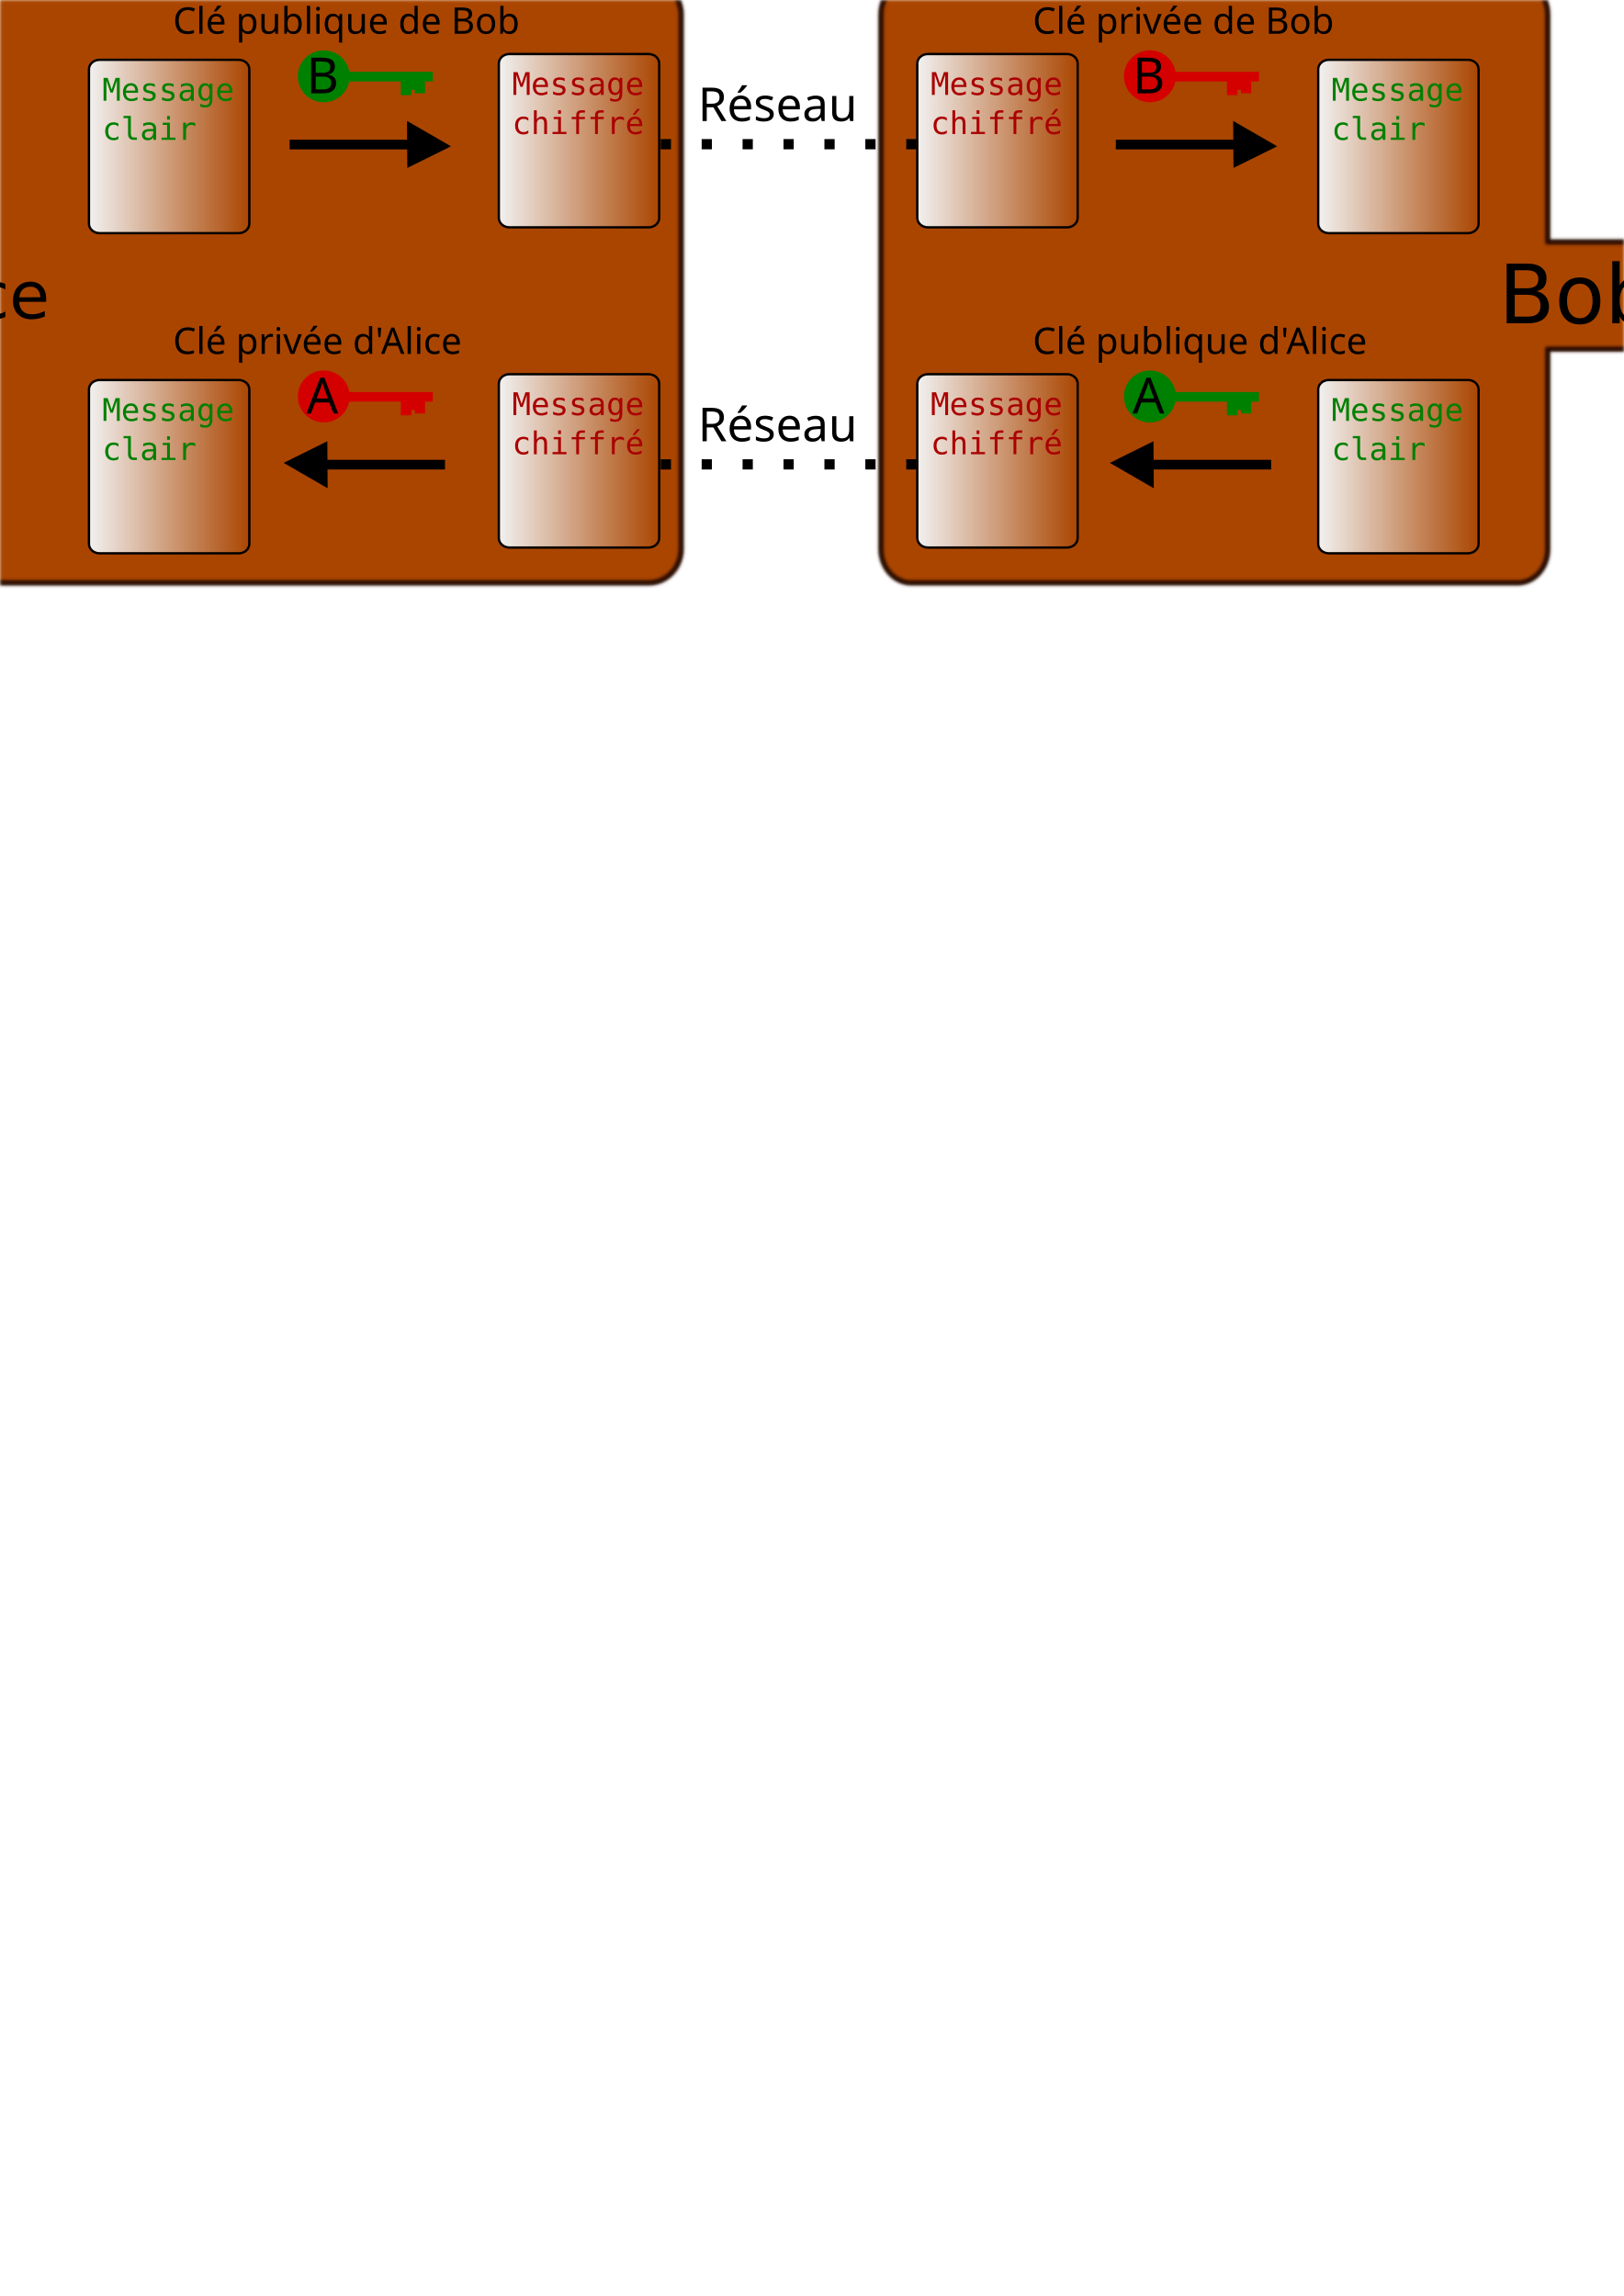
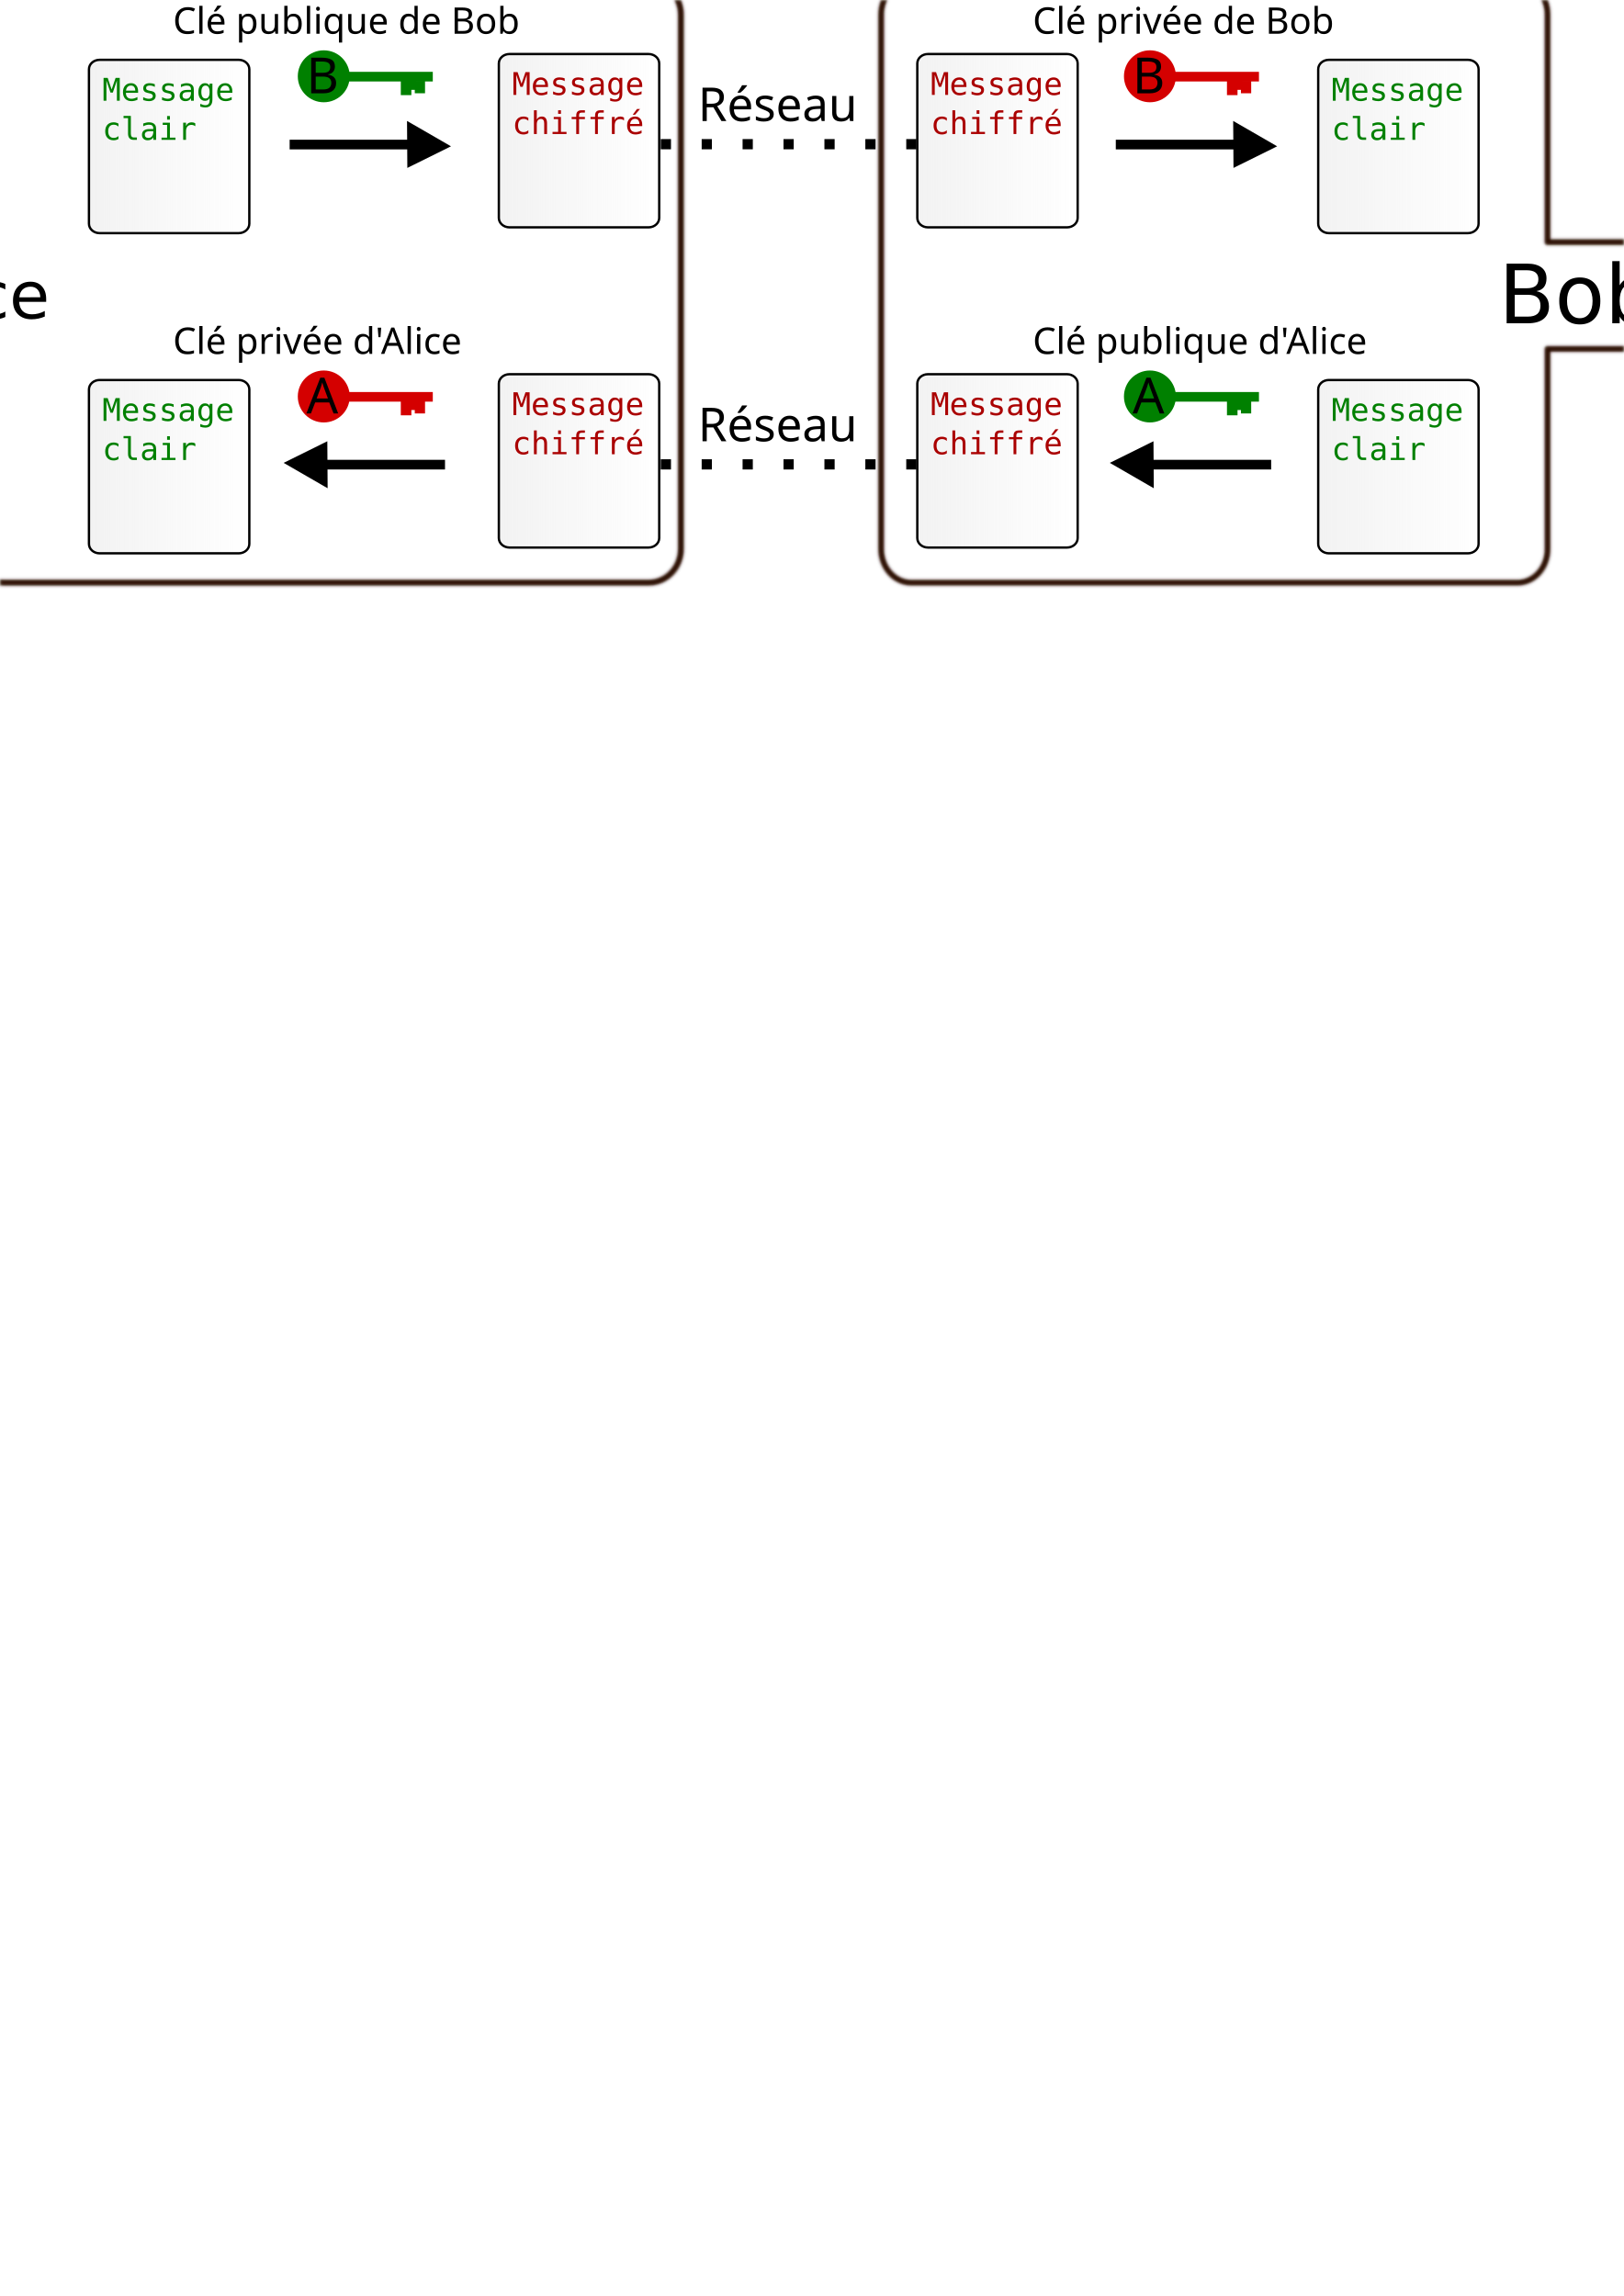
<svg xmlns="http://www.w3.org/2000/svg" xmlns:xlink="http://www.w3.org/1999/xlink" width="210mm" height="297mm" id="svg2654">
  <defs id="defs2656">
    <linearGradient xlink:href="#linearGradient3835" id="linearGradient3896" gradientUnits="userSpaceOnUse" gradientTransform="translate(-41.89271,-29.92337)" x1="88.904" y1="239.694" x2="228.284" y2="239.694" />
    <linearGradient xlink:href="#linearGradient3835" id="linearGradient4022" gradientUnits="userSpaceOnUse" gradientTransform="matrix(0.5706241,0,0,0.5706241,558.2768,-71.63396)" x1="88.904" y1="239.694" x2="228.284" y2="239.694" />
    <linearGradient id="linearGradient3835">
      <stop style="stop-color:#f2f2f2;stop-opacity:1;" offset="0" id="stop3837" />
      <stop style="stop-color:#f2f2f2;stop-opacity:0;" offset="1" id="stop3839" />
    </linearGradient>
    <linearGradient xlink:href="#linearGradient3835" id="linearGradient4058" gradientUnits="userSpaceOnUse" gradientTransform="translate(-41.89271,-29.92337)" x1="88.904" y1="239.694" x2="228.284" y2="239.694" />
-     <filter id="filter3883">
-       <feGaussianBlur stdDeviation="1.764" id="feGaussianBlur3885" />
-     </filter>
    <linearGradient xlink:href="#linearGradient3835" id="linearGradient2754" gradientUnits="userSpaceOnUse" gradientTransform="matrix(0.5706241,0,0,0.5706241,558.2768,-71.63396)" x1="88.904" y1="239.694" x2="228.284" y2="239.694" />
    <linearGradient xlink:href="#linearGradient3835" id="linearGradient3578" gradientUnits="userSpaceOnUse" gradientTransform="matrix(0.5706241,0,0,0.5706241,558.2768,-71.63396)" x1="88.904" y1="239.694" x2="228.284" y2="239.694" />
    <linearGradient xlink:href="#linearGradient3835" id="linearGradient3664" gradientUnits="userSpaceOnUse" gradientTransform="translate(-41.89271,-29.92337)" x1="88.904" y1="239.694" x2="228.284" y2="239.694" />
    <linearGradient xlink:href="#linearGradient3835" id="linearGradient3800" gradientUnits="userSpaceOnUse" gradientTransform="matrix(0.5706241,0,0,0.5706241,558.2768,-71.63396)" x1="88.904" y1="239.694" x2="228.284" y2="239.694" />
    <linearGradient xlink:href="#linearGradient3835" id="linearGradient3802" gradientUnits="userSpaceOnUse" gradientTransform="translate(-41.89271,-29.92337)" x1="88.904" y1="239.694" x2="228.284" y2="239.694" />
    <linearGradient xlink:href="#linearGradient3835" id="linearGradient3804" gradientUnits="userSpaceOnUse" gradientTransform="matrix(0.5706241,0,0,0.5706241,558.2768,-71.63396)" x1="88.904" y1="239.694" x2="228.284" y2="239.694" />
    <linearGradient xlink:href="#linearGradient3835" id="linearGradient3806" gradientUnits="userSpaceOnUse" gradientTransform="translate(-41.89271,-29.92337)" x1="88.904" y1="239.694" x2="228.284" y2="239.694" />
    <filter id="filter4132">
      <feGaussianBlur stdDeviation="0.83" id="feGaussianBlur4134" />
    </filter>
  </defs>
  <g id="layer1">
-     <path style="opacity:1;fill:#aa4400;fill-opacity:1;fill-rule:nonzero;stroke:#2b1100;stroke-width:2.84;stroke-linecap:butt;stroke-linejoin:round;stroke-miterlimit:4;stroke-dasharray:none;stroke-dashoffset:0;stroke-opacity:1;filter:url(#filter4132)" d="M 445.469 -9.281 C 437.311 -9.281 430.719 -1.958 430.719 7.156 L 430.719 268.438 C 430.719 277.552 437.311 284.875 445.469 284.875 L 741.75 284.875 C 749.908 284.875 756.469 277.552 756.469 268.438 L 756.469 170.594 L 803.906 170.594 C 813.769 170.594 821.719 162.644 821.719 152.781 L 821.719 136.188 C 821.719 126.324 813.769 118.375 803.906 118.375 L 756.469 118.375 L 756.469 7.156 C 756.469 -1.958 749.908 -9.281 741.75 -9.281 L 445.469 -9.281 z " id="rect4142" />
-     <path style="opacity:1;fill:#aa4400;fill-opacity:1;fill-rule:nonzero;stroke:#2b1100;stroke-width:2.929;stroke-linecap:butt;stroke-linejoin:round;stroke-miterlimit:4;stroke-dasharray:none;stroke-dashoffset:0;stroke-opacity:1;filter:url(#filter4132)" d="M 1.812 -9.25 C -6.87 -9.25 -13.844 -1.893 -13.844 7.219 L -13.844 119.062 L -48.062 119.062 C -57.926 119.062 -65.875 127.012 -65.875 136.875 L -65.875 153.469 C -65.875 163.332 -57.926 171.281 -48.062 171.281 L -13.844 171.281 L -13.844 268.375 C -13.844 277.487 -6.87 284.844 1.812 284.844 L 317.156 284.844 C 325.839 284.844 332.844 277.487 332.844 268.375 L 332.844 7.219 C 332.844 -1.893 325.839 -9.25 317.156 -9.25 L 1.812 -9.25 z " id="rect4026" />
+     <path style="opacity:1;fill:none;fill-opacity:1;fill-rule:nonzero;stroke:#2b1100;stroke-width:2.84;stroke-linecap:butt;stroke-linejoin:round;stroke-miterlimit:4;stroke-dasharray:none;stroke-dashoffset:0;stroke-opacity:1;filter:url(#filter4132)" d="M 445.469 -9.281 C 437.311 -9.281 430.719 -1.958 430.719 7.156 L 430.719 268.438 C 430.719 277.552 437.311 284.875 445.469 284.875 L 741.75 284.875 C 749.908 284.875 756.469 277.552 756.469 268.438 L 756.469 170.594 L 803.906 170.594 C 813.769 170.594 821.719 162.644 821.719 152.781 L 821.719 136.188 C 821.719 126.324 813.769 118.375 803.906 118.375 L 756.469 118.375 L 756.469 7.156 C 756.469 -1.958 749.908 -9.281 741.75 -9.281 L 445.469 -9.281 z " id="rect4142" />
+     <path style="opacity:1;fill:none;fill-opacity:1;fill-rule:nonzero;stroke:#2b1100;stroke-width:2.929;stroke-linecap:butt;stroke-linejoin:round;stroke-miterlimit:4;stroke-dasharray:none;stroke-dashoffset:0;stroke-opacity:1;filter:url(#filter4132)" d="M 1.812 -9.25 C -6.87 -9.25 -13.844 -1.893 -13.844 7.219 L -13.844 119.062 L -48.062 119.062 C -57.926 119.062 -65.875 127.012 -65.875 136.875 L -65.875 153.469 C -65.875 163.332 -57.926 171.281 -48.062 171.281 L -13.844 171.281 L -13.844 268.375 C -13.844 277.487 -6.87 284.844 1.812 284.844 L 317.156 284.844 C 325.839 284.844 332.844 277.487 332.844 268.375 L 332.844 7.219 C 332.844 -1.893 325.839 -9.25 317.156 -9.25 L 1.812 -9.25 z " id="rect4026" />
    <text xml:space="preserve" style="font-size:31.992px;font-style:normal;font-weight:normal;fill:#000000;fill-opacity:1;stroke:none;stroke-width:1px;stroke-linecap:butt;stroke-linejoin:miter;stroke-opacity:1;font-family:Bitstream Vera Sans" x="-52.668" y="155.651" id="text3270">
      <tspan id="tspan3272" x="-52.668" y="155.651">Alice</tspan>
    </text>
    <g id="g3978" transform="translate(-383.4647,5.276045)">
      <path style="fill:none;fill-rule:evenodd;stroke:#000000;stroke-width:4.74;stroke-linecap:butt;stroke-linejoin:miter;stroke-miterlimit:4;stroke-dasharray:none;stroke-opacity:1" d="M 525.048,65.389 C 584.488,65.389 584.804,65.389 584.804,65.389" id="path3972" />
      <path style="fill:#000000;fill-opacity:1;fill-rule:evenodd;stroke:#000000;stroke-width:1px;stroke-linecap:butt;stroke-linejoin:miter;stroke-opacity:1" d="M 582.931,54.714 L 602.863,66.222 L 583.071,76.021 L 582.931,54.714 z" id="path3974" />
    </g>
    <g id="g4006" transform="translate(-365.7365,3.64141)">
      <g id="g2734">
        <g id="g2748">
          <rect ry="4.611" rx="5.188" y="22.775" x="609.578" height="84.733" width="78.393" id="rect3984" style="fill:url(#linearGradient2754);fill-opacity:1;fill-rule:nonzero;stroke:#000000;stroke-width:1.141;stroke-linecap:butt;stroke-linejoin:round;stroke-miterlimit:4;stroke-dasharray:none;stroke-dashoffset:0;stroke-opacity:1" />
          <text xml:space="preserve" style="font-size:15.303px;font-style:normal;font-variant:normal;font-weight:normal;font-stretch:normal;writing-mode:lr-tb;fill:#aa0000;fill-opacity:1;stroke:none;stroke-width:1px;stroke-linecap:butt;stroke-linejoin:miter;stroke-opacity:1;font-family:DejaVu Sans Mono;-inkscape-font-specification:DejaVu Sans Mono" x="616.078" y="42.762" id="text3986">
            <tspan id="tspan3988" x="616.078" y="42.762">Message</tspan>
            <tspan x="616.078" y="61.89" id="tspan3990">chiffré </tspan>
          </text>
        </g>
      </g>
    </g>
    <g transform="matrix(0.5706241,0,0,0.5706241,16.08573,-48.08527)" id="g4048">
      <rect ry="8.081" rx="9.091" y="135.525" x="48.011" height="148.492" width="137.381" id="rect4050" style="opacity:1;fill:url(#linearGradient4058);fill-opacity:1;fill-rule:nonzero;stroke:#000000;stroke-width:2;stroke-linecap:butt;stroke-linejoin:round;stroke-miterlimit:4;stroke-dasharray:none;stroke-dashoffset:0;stroke-opacity:1" />
      <text xml:space="preserve" style="font-size:26.818px;font-style:normal;font-variant:normal;font-weight:normal;font-stretch:normal;writing-mode:lr-tb;fill:#008000;fill-opacity:1;stroke:none;stroke-width:1px;stroke-linecap:butt;stroke-linejoin:miter;stroke-opacity:1;font-family:DejaVu Sans Mono;-inkscape-font-specification:DejaVu Sans Mono" x="59.403" y="170.551" id="text4052">
        <tspan id="tspan4054" x="59.403" y="170.551">Message</tspan>
        <tspan x="59.403" y="204.073" id="tspan4056">clair </tspan>
      </text>
    </g>
    <g id="g4067" transform="translate(701.2276,-127.3817)">
      <text id="text3274" y="285.428" x="31.327" style="font-size:40px;font-style:normal;font-weight:normal;fill:#000000;fill-opacity:1;stroke:none;stroke-width:1px;stroke-linecap:butt;stroke-linejoin:miter;stroke-opacity:1;font-family:Bitstream Vera Sans" xml:space="preserve">
        <tspan y="285.428" x="31.327" id="tspan3276">Bob</tspan>
      </text>
    </g>
    <text xml:space="preserve" style="font-size:17.949px;font-style:normal;font-variant:normal;font-weight:normal;font-stretch:normal;fill:#000000;fill-opacity:1;stroke:none;stroke-width:1px;stroke-linecap:butt;stroke-linejoin:miter;stroke-opacity:1;font-family:Sans;-inkscape-font-specification:smoothansi" x="84.548" y="16.492" id="text2780">
      <tspan id="tspan2782" x="84.548" y="16.492">Clé publique de Bob</tspan>
    </text>
    <g id="g3604" transform="translate(-31.57087,0)">
      <g transform="matrix(0.3815397,0,0,0.3815397,325.4169,-128.3466)" id="g2768" style="fill:#008000">
        <rect style="fill:#008000;fill-opacity:1;fill-rule:nonzero;stroke:none;stroke-width:5.7;stroke-linecap:butt;stroke-linejoin:miter;stroke-miterlimit:4;stroke-dasharray:none;stroke-dashoffset:0;stroke-opacity:1" id="rect2770" width="113.404" height="12.335" x="-329.074" y="428.443" />
        <rect style="fill:#008000;fill-opacity:1;fill-rule:nonzero;stroke:none;stroke-width:5.7;stroke-linecap:butt;stroke-linejoin:miter;stroke-miterlimit:4;stroke-dasharray:none;stroke-dashoffset:0;stroke-opacity:1" id="rect2772" width="13.529" height="19.497" x="-256.655" y="438.789" />
        <rect style="fill:#008000;fill-opacity:1;fill-rule:nonzero;stroke:none;stroke-width:5.7;stroke-linecap:butt;stroke-linejoin:miter;stroke-miterlimit:4;stroke-dasharray:none;stroke-dashoffset:0;stroke-opacity:1" id="rect2774" width="9.152" height="15.518" x="-246.309" y="436.004" />
        <g id="g3586">
          <rect y="439.983" x="-238.749" height="15.916" width="13.131" id="rect2776" style="fill:#008000;fill-opacity:1;fill-rule:nonzero;stroke:none;stroke-width:5.7;stroke-linecap:butt;stroke-linejoin:miter;stroke-miterlimit:4;stroke-dasharray:none;stroke-dashoffset:0;stroke-opacity:1" />
          <path transform="matrix(0.3169445,0,0,0.3169445,-380.4839,386.0849)" d="M 184.286,151.648 A 105,105 0 1 1 -25.714,151.648 A 105,105 0 1 1 184.286,151.648 z" id="path2778" style="fill:#008000;fill-opacity:1;fill-rule:nonzero;stroke:none;stroke-width:5.7;stroke-linecap:butt;stroke-linejoin:miter;stroke-miterlimit:4;stroke-dasharray:none;stroke-dashoffset:0;stroke-opacity:1" />
        </g>
      </g>
      <text id="text2784" y="45.604" x="181.341" style="font-size:24.372px;font-style:normal;font-variant:normal;font-weight:normal;font-stretch:normal;fill:#000000;fill-opacity:1;stroke:none;stroke-width:1px;stroke-linecap:butt;stroke-linejoin:miter;stroke-opacity:1;font-family:Sans;-inkscape-font-specification:smoothansi" xml:space="preserve">
        <tspan y="45.604" x="181.341" id="tspan2786">B</tspan>
      </text>
    </g>
    <path style="fill:none;fill-rule:evenodd;stroke:#000000;stroke-width:5;stroke-linecap:butt;stroke-linejoin:miter;stroke-miterlimit:4;stroke-dasharray:5, 15;stroke-dashoffset:0;stroke-opacity:1" d="M 322.993,70.494 L 461.384,70.494" id="path2792" />
    <g transform="translate(-161.1836,3.64141)" id="g3564">
      <g id="g3566">
        <g id="g3568">
          <rect style="fill:url(#linearGradient3578);fill-opacity:1;fill-rule:nonzero;stroke:#000000;stroke-width:1.141;stroke-linecap:butt;stroke-linejoin:round;stroke-miterlimit:4;stroke-dasharray:none;stroke-dashoffset:0;stroke-opacity:1" id="rect3570" width="78.393" height="84.733" x="609.578" y="22.775" rx="5.188" ry="4.611" />
          <text id="text3572" y="42.762" x="616.078" style="font-size:15.303px;font-style:normal;font-variant:normal;font-weight:normal;font-stretch:normal;writing-mode:lr-tb;fill:#aa0000;fill-opacity:1;stroke:none;stroke-width:1px;stroke-linecap:butt;stroke-linejoin:miter;stroke-opacity:1;font-family:DejaVu Sans Mono;-inkscape-font-specification:DejaVu Sans Mono" xml:space="preserve">
            <tspan y="42.762" x="616.078" id="tspan3574">Message</tspan>
            <tspan id="tspan3576" y="61.89" x="616.078">chiffré </tspan>
          </text>
        </g>
      </g>
    </g>
    <g transform="translate(20.37934,5.276045)" id="g3615">
      <path id="path3617" d="M 525.048,65.389 C 584.488,65.389 584.804,65.389 584.804,65.389" style="fill:none;fill-rule:evenodd;stroke:#000000;stroke-width:4.74;stroke-linecap:butt;stroke-linejoin:miter;stroke-miterlimit:4;stroke-dasharray:none;stroke-opacity:1" />
      <path id="path3619" d="M 582.931,54.714 L 602.863,66.222 L 583.071,76.021 L 582.931,54.714 z" style="fill:#000000;fill-opacity:1;fill-rule:evenodd;stroke:#000000;stroke-width:1px;stroke-linecap:butt;stroke-linejoin:miter;stroke-opacity:1" />
    </g>
    <text id="text3621" y="16.492" x="504.835" style="font-size:17.949px;font-style:normal;font-variant:normal;font-weight:normal;font-stretch:normal;fill:#000000;fill-opacity:1;stroke:none;stroke-width:1px;stroke-linecap:butt;stroke-linejoin:miter;stroke-opacity:1;font-family:Sans;-inkscape-font-specification:smoothansi" xml:space="preserve">
      <tspan y="16.492" x="504.835" id="tspan3623">Clé privée de Bob</tspan>
    </text>
    <g id="g3828">
      <g style="fill:#d40000" id="g3627" transform="matrix(0.3815397,0,0,0.3815397,697.6901,-128.3466)">
        <rect y="428.443" x="-329.074" height="12.335" width="113.404" id="rect3629" style="fill:#d40000;fill-opacity:1;fill-rule:nonzero;stroke:none;stroke-width:5.7;stroke-linecap:butt;stroke-linejoin:miter;stroke-miterlimit:4;stroke-dasharray:none;stroke-dashoffset:0;stroke-opacity:1" />
        <rect y="438.789" x="-256.655" height="19.497" width="13.529" id="rect3631" style="fill:#d40000;fill-opacity:1;fill-rule:nonzero;stroke:none;stroke-width:5.7;stroke-linecap:butt;stroke-linejoin:miter;stroke-miterlimit:4;stroke-dasharray:none;stroke-dashoffset:0;stroke-opacity:1" />
        <rect y="436.004" x="-246.309" height="15.518" width="9.152" id="rect3633" style="fill:#d40000;fill-opacity:1;fill-rule:nonzero;stroke:none;stroke-width:5.7;stroke-linecap:butt;stroke-linejoin:miter;stroke-miterlimit:4;stroke-dasharray:none;stroke-dashoffset:0;stroke-opacity:1" />
        <g style="fill:#d40000" id="g3635">
          <rect style="fill:#d40000;fill-opacity:1;fill-rule:nonzero;stroke:none;stroke-width:5.7;stroke-linecap:butt;stroke-linejoin:miter;stroke-miterlimit:4;stroke-dasharray:none;stroke-dashoffset:0;stroke-opacity:1" id="rect3637" width="13.131" height="15.916" x="-238.749" y="439.983" />
          <path style="fill:#d40000;fill-opacity:1;fill-rule:nonzero;stroke:none;stroke-width:5.7;stroke-linecap:butt;stroke-linejoin:miter;stroke-miterlimit:4;stroke-dasharray:none;stroke-dashoffset:0;stroke-opacity:1" id="path3639" d="M 184.286,151.648 A 105,105 0 1 1 -25.714,151.648 A 105,105 0 1 1 184.286,151.648 z" transform="matrix(0.3169445,0,0,0.3169445,-380.4839,386.0849)" />
        </g>
      </g>
      <text xml:space="preserve" style="font-size:24.372px;font-style:normal;font-variant:normal;font-weight:normal;font-stretch:normal;fill:#000000;fill-opacity:1;stroke:none;stroke-width:1px;stroke-linecap:butt;stroke-linejoin:miter;stroke-opacity:1;font-family:Sans;-inkscape-font-specification:smoothansi" x="553.614" y="45.604" id="text3641">
        <tspan id="tspan3643" x="553.614" y="45.604">B</tspan>
      </text>
    </g>
    <g id="g3654" transform="matrix(0.5706241,0,0,0.5706241,616.9727,-48.08527)">
      <rect style="opacity:1;fill:url(#linearGradient3664);fill-opacity:1;fill-rule:nonzero;stroke:#000000;stroke-width:2;stroke-linecap:butt;stroke-linejoin:round;stroke-miterlimit:4;stroke-dasharray:none;stroke-dashoffset:0;stroke-opacity:1" id="rect3656" width="137.381" height="148.492" x="48.011" y="135.525" rx="9.091" ry="8.081" />
      <text id="text3658" y="170.551" x="59.403" style="font-size:26.818px;font-style:normal;font-variant:normal;font-weight:normal;font-stretch:normal;writing-mode:lr-tb;fill:#008000;fill-opacity:1;stroke:none;stroke-width:1px;stroke-linecap:butt;stroke-linejoin:miter;stroke-opacity:1;font-family:DejaVu Sans Mono;-inkscape-font-specification:DejaVu Sans Mono" xml:space="preserve">
        <tspan y="170.551" x="59.403" id="tspan3660">Message</tspan>
        <tspan id="tspan3662" y="204.073" x="59.403">clair </tspan>
      </text>
    </g>
    <text xml:space="preserve" style="font-size:22.859px;font-style:normal;font-variant:normal;font-weight:normal;font-stretch:normal;fill:#000000;fill-opacity:1;stroke:none;stroke-width:1px;stroke-linecap:butt;stroke-linejoin:miter;stroke-opacity:1;font-family:Sans;-inkscape-font-specification:smoothansi" x="341.193" y="59.188" id="text3666">
      <tspan id="tspan3668" x="341.193" y="59.188">Réseau</tspan>
    </text>
    <g transform="matrix(-1,0,0,-1,742.576,292.5503)" id="g3680">
      <path id="path3682" d="M 525.048,65.389 C 584.488,65.389 584.804,65.389 584.804,65.389" style="fill:none;fill-rule:evenodd;stroke:#000000;stroke-width:4.74;stroke-linecap:butt;stroke-linejoin:miter;stroke-miterlimit:4;stroke-dasharray:none;stroke-opacity:1" />
      <path id="path3684" d="M 582.931,54.714 L 602.863,66.222 L 583.071,76.021 L 582.931,54.714 z" style="fill:#000000;fill-opacity:1;fill-rule:evenodd;stroke:#000000;stroke-width:1px;stroke-linecap:butt;stroke-linejoin:miter;stroke-opacity:1" />
    </g>
    <g transform="translate(-365.7365,160.1803)" id="g3686">
      <g id="g3688">
        <g id="g3690">
          <rect style="fill:url(#linearGradient3800);fill-opacity:1;fill-rule:nonzero;stroke:#000000;stroke-width:1.141;stroke-linecap:butt;stroke-linejoin:round;stroke-miterlimit:4;stroke-dasharray:none;stroke-dashoffset:0;stroke-opacity:1" id="rect3692" width="78.393" height="84.733" x="609.578" y="22.775" rx="5.188" ry="4.611" />
          <text id="text3694" y="42.762" x="616.078" style="font-size:15.303px;font-style:normal;font-variant:normal;font-weight:normal;font-stretch:normal;writing-mode:lr-tb;fill:#aa0000;fill-opacity:1;stroke:none;stroke-width:1px;stroke-linecap:butt;stroke-linejoin:miter;stroke-opacity:1;font-family:DejaVu Sans Mono;-inkscape-font-specification:DejaVu Sans Mono" xml:space="preserve">
            <tspan y="42.762" x="616.078" id="tspan3696">Message</tspan>
            <tspan id="tspan3698" y="61.89" x="616.078">chiffré </tspan>
          </text>
        </g>
      </g>
    </g>
    <g id="g3700" transform="matrix(0.5706241,0,0,0.5706241,16.08573,108.4536)">
      <rect style="opacity:1;fill:url(#linearGradient3802);fill-opacity:1;fill-rule:nonzero;stroke:#000000;stroke-width:2;stroke-linecap:butt;stroke-linejoin:round;stroke-miterlimit:4;stroke-dasharray:none;stroke-dashoffset:0;stroke-opacity:1" id="rect3702" width="137.381" height="148.492" x="48.011" y="135.525" rx="9.091" ry="8.081" />
      <text id="text3704" y="170.551" x="59.403" style="font-size:26.818px;font-style:normal;font-variant:normal;font-weight:normal;font-stretch:normal;writing-mode:lr-tb;fill:#008000;fill-opacity:1;stroke:none;stroke-width:1px;stroke-linecap:butt;stroke-linejoin:miter;stroke-opacity:1;font-family:DejaVu Sans Mono;-inkscape-font-specification:DejaVu Sans Mono" xml:space="preserve">
        <tspan y="170.551" x="59.403" id="tspan3706">Message</tspan>
        <tspan id="tspan3708" y="204.073" x="59.403">clair </tspan>
      </text>
    </g>
    <text id="text3718" y="173.031" x="84.548" style="font-size:17.949px;font-style:normal;font-variant:normal;font-weight:normal;font-stretch:normal;fill:#000000;fill-opacity:1;stroke:none;stroke-width:1px;stroke-linecap:butt;stroke-linejoin:miter;stroke-opacity:1;font-family:Sans;-inkscape-font-specification:smoothansi" xml:space="preserve">
      <tspan y="173.031" x="84.548" id="tspan3720">Clé privée d'Alice</tspan>
    </text>
    <g id="g3839">
      <g style="fill:#d40000" id="g3724" transform="matrix(0.3815397,0,0,0.3815397,293.8461,28.19225)">
        <rect y="428.443" x="-329.074" height="12.335" width="113.404" id="rect3726" style="fill:#d40000;fill-opacity:1;fill-rule:nonzero;stroke:none;stroke-width:5.7;stroke-linecap:butt;stroke-linejoin:miter;stroke-miterlimit:4;stroke-dasharray:none;stroke-dashoffset:0;stroke-opacity:1" />
        <rect y="438.789" x="-256.655" height="19.497" width="13.529" id="rect3728" style="fill:#d40000;fill-opacity:1;fill-rule:nonzero;stroke:none;stroke-width:5.7;stroke-linecap:butt;stroke-linejoin:miter;stroke-miterlimit:4;stroke-dasharray:none;stroke-dashoffset:0;stroke-opacity:1" />
        <rect y="436.004" x="-246.309" height="15.518" width="9.152" id="rect3730" style="fill:#d40000;fill-opacity:1;fill-rule:nonzero;stroke:none;stroke-width:5.7;stroke-linecap:butt;stroke-linejoin:miter;stroke-miterlimit:4;stroke-dasharray:none;stroke-dashoffset:0;stroke-opacity:1" />
        <g style="fill:#d40000" id="g3732">
          <rect style="fill:#d40000;fill-opacity:1;fill-rule:nonzero;stroke:none;stroke-width:5.7;stroke-linecap:butt;stroke-linejoin:miter;stroke-miterlimit:4;stroke-dasharray:none;stroke-dashoffset:0;stroke-opacity:1" id="rect3734" width="13.131" height="15.916" x="-238.749" y="439.983" />
          <path style="fill:#d40000;fill-opacity:1;fill-rule:nonzero;stroke:none;stroke-width:5.7;stroke-linecap:butt;stroke-linejoin:miter;stroke-miterlimit:4;stroke-dasharray:none;stroke-dashoffset:0;stroke-opacity:1" id="path3736" d="M 184.286,151.648 A 105,105 0 1 1 -25.714,151.648 A 105,105 0 1 1 184.286,151.648 z" transform="matrix(0.3169445,0,0,0.3169445,-380.4839,386.0849)" />
        </g>
      </g>
      <text xml:space="preserve" style="font-size:24.372px;font-style:normal;font-variant:normal;font-weight:normal;font-stretch:normal;fill:#000000;fill-opacity:1;stroke:none;stroke-width:1px;stroke-linecap:butt;stroke-linejoin:miter;stroke-opacity:1;font-family:Sans;-inkscape-font-specification:smoothansi" x="149.77" y="202.143" id="text3738">
        <tspan id="tspan3740" x="149.77" y="202.143">A</tspan>
      </text>
    </g>
    <path id="path3742" d="M 322.993,227.033 L 461.384,227.033" style="fill:none;fill-rule:evenodd;stroke:#000000;stroke-width:5;stroke-linecap:butt;stroke-linejoin:miter;stroke-miterlimit:4;stroke-dasharray:5, 15;stroke-dashoffset:0;stroke-opacity:1" />
    <g id="g3744" transform="translate(-161.1836,160.1803)">
      <g id="g3746">
        <g id="g3748">
          <rect ry="4.611" rx="5.188" y="22.775" x="609.578" height="84.733" width="78.393" id="rect3750" style="fill:url(#linearGradient3804);fill-opacity:1;fill-rule:nonzero;stroke:#000000;stroke-width:1.141;stroke-linecap:butt;stroke-linejoin:round;stroke-miterlimit:4;stroke-dasharray:none;stroke-dashoffset:0;stroke-opacity:1" />
          <text xml:space="preserve" style="font-size:15.303px;font-style:normal;font-variant:normal;font-weight:normal;font-stretch:normal;writing-mode:lr-tb;fill:#aa0000;fill-opacity:1;stroke:none;stroke-width:1px;stroke-linecap:butt;stroke-linejoin:miter;stroke-opacity:1;font-family:DejaVu Sans Mono;-inkscape-font-specification:DejaVu Sans Mono" x="616.078" y="42.762" id="text3752">
            <tspan id="tspan3754" x="616.078" y="42.762">Message</tspan>
            <tspan x="616.078" y="61.89" id="tspan3756">chiffré </tspan>
          </text>
        </g>
      </g>
    </g>
    <g id="g3758" transform="matrix(-1,0,0,-1,1146.42,292.5503)">
      <path style="fill:none;fill-rule:evenodd;stroke:#000000;stroke-width:4.74;stroke-linecap:butt;stroke-linejoin:miter;stroke-miterlimit:4;stroke-dasharray:none;stroke-opacity:1" d="M 525.048,65.389 C 584.488,65.389 584.804,65.389 584.804,65.389" id="path3760" />
      <path style="fill:#000000;fill-opacity:1;fill-rule:evenodd;stroke:#000000;stroke-width:1px;stroke-linecap:butt;stroke-linejoin:miter;stroke-opacity:1" d="M 582.931,54.714 L 602.863,66.222 L 583.071,76.021 L 582.931,54.714 z" id="path3762" />
    </g>
    <text xml:space="preserve" style="font-size:17.949px;font-style:normal;font-variant:normal;font-weight:normal;font-stretch:normal;fill:#000000;fill-opacity:1;stroke:none;stroke-width:1px;stroke-linecap:butt;stroke-linejoin:miter;stroke-opacity:1;font-family:Sans;-inkscape-font-specification:smoothansi" x="504.835" y="173.031" id="text3764">
      <tspan id="tspan3766" x="504.835" y="173.031">Clé publique d'Alice</tspan>
    </text>
    <g style="fill:#008000" id="g3768" transform="matrix(0.3815397,0,0,0.3815397,697.6901,28.19225)">
      <rect y="428.443" x="-329.074" height="12.335" width="113.404" id="rect3770" style="fill:#008000;fill-opacity:1;fill-rule:nonzero;stroke:none;stroke-width:5.7;stroke-linecap:butt;stroke-linejoin:miter;stroke-miterlimit:4;stroke-dasharray:none;stroke-dashoffset:0;stroke-opacity:1" />
      <rect y="438.789" x="-256.655" height="19.497" width="13.529" id="rect3772" style="fill:#008000;fill-opacity:1;fill-rule:nonzero;stroke:none;stroke-width:5.7;stroke-linecap:butt;stroke-linejoin:miter;stroke-miterlimit:4;stroke-dasharray:none;stroke-dashoffset:0;stroke-opacity:1" />
      <rect y="436.004" x="-246.309" height="15.518" width="9.152" id="rect3774" style="fill:#008000;fill-opacity:1;fill-rule:nonzero;stroke:none;stroke-width:5.7;stroke-linecap:butt;stroke-linejoin:miter;stroke-miterlimit:4;stroke-dasharray:none;stroke-dashoffset:0;stroke-opacity:1" />
      <g style="fill:#008000" id="g3776">
        <path style="fill:#008000;fill-opacity:1;fill-rule:nonzero;stroke:none;stroke-width:5.7;stroke-linecap:butt;stroke-linejoin:miter;stroke-miterlimit:4;stroke-dasharray:none;stroke-dashoffset:0;stroke-opacity:1" id="path3780" d="M 184.286,151.648 A 105,105 0 1 1 -25.714,151.648 A 105,105 0 1 1 184.286,151.648 z" transform="matrix(0.3169445,0,0,0.3169445,-380.4839,386.0849)" />
      </g>
    </g>
    <g id="g3882">
      <rect y="439.983" x="-238.749" height="15.916" width="13.131" id="rect3778" style="fill:#008000;fill-opacity:1;fill-rule:nonzero;stroke:none;stroke-width:5.7;stroke-linecap:butt;stroke-linejoin:miter;stroke-miterlimit:4;stroke-dasharray:none;stroke-dashoffset:0;stroke-opacity:1" transform="matrix(0.3815397,0,0,0.3815397,697.6901,28.19225)" />
      <text id="text3782" y="202.143" x="553.614" style="font-size:24.372px;font-style:normal;font-variant:normal;font-weight:normal;font-stretch:normal;fill:#000000;fill-opacity:1;stroke:none;stroke-width:1px;stroke-linecap:butt;stroke-linejoin:miter;stroke-opacity:1;font-family:Sans;-inkscape-font-specification:smoothansi" xml:space="preserve">
        <tspan y="202.143" x="553.614" id="tspan3784">A</tspan>
      </text>
    </g>
    <g transform="matrix(0.5706241,0,0,0.5706241,616.9727,108.4536)" id="g3786">
      <rect ry="8.081" rx="9.091" y="135.525" x="48.011" height="148.492" width="137.381" id="rect3788" style="opacity:1;fill:url(#linearGradient3806);fill-opacity:1;fill-rule:nonzero;stroke:#000000;stroke-width:2;stroke-linecap:butt;stroke-linejoin:round;stroke-miterlimit:4;stroke-dasharray:none;stroke-dashoffset:0;stroke-opacity:1" />
      <text xml:space="preserve" style="font-size:26.818px;font-style:normal;font-variant:normal;font-weight:normal;font-stretch:normal;writing-mode:lr-tb;fill:#008000;fill-opacity:1;stroke:none;stroke-width:1px;stroke-linecap:butt;stroke-linejoin:miter;stroke-opacity:1;font-family:DejaVu Sans Mono;-inkscape-font-specification:DejaVu Sans Mono" x="59.403" y="170.551" id="text3790">
        <tspan id="tspan3792" x="59.403" y="170.551">Message</tspan>
        <tspan x="59.403" y="204.073" id="tspan3794">clair </tspan>
      </text>
    </g>
    <text id="text3796" y="215.727" x="341.193" style="font-size:22.859px;font-style:normal;font-variant:normal;font-weight:normal;font-stretch:normal;fill:#000000;fill-opacity:1;stroke:none;stroke-width:1px;stroke-linecap:butt;stroke-linejoin:miter;stroke-opacity:1;font-family:Sans;-inkscape-font-specification:smoothansi" xml:space="preserve">
      <tspan y="215.727" x="341.193" id="tspan3798">Réseau</tspan>
    </text>
  </g>
</svg>
